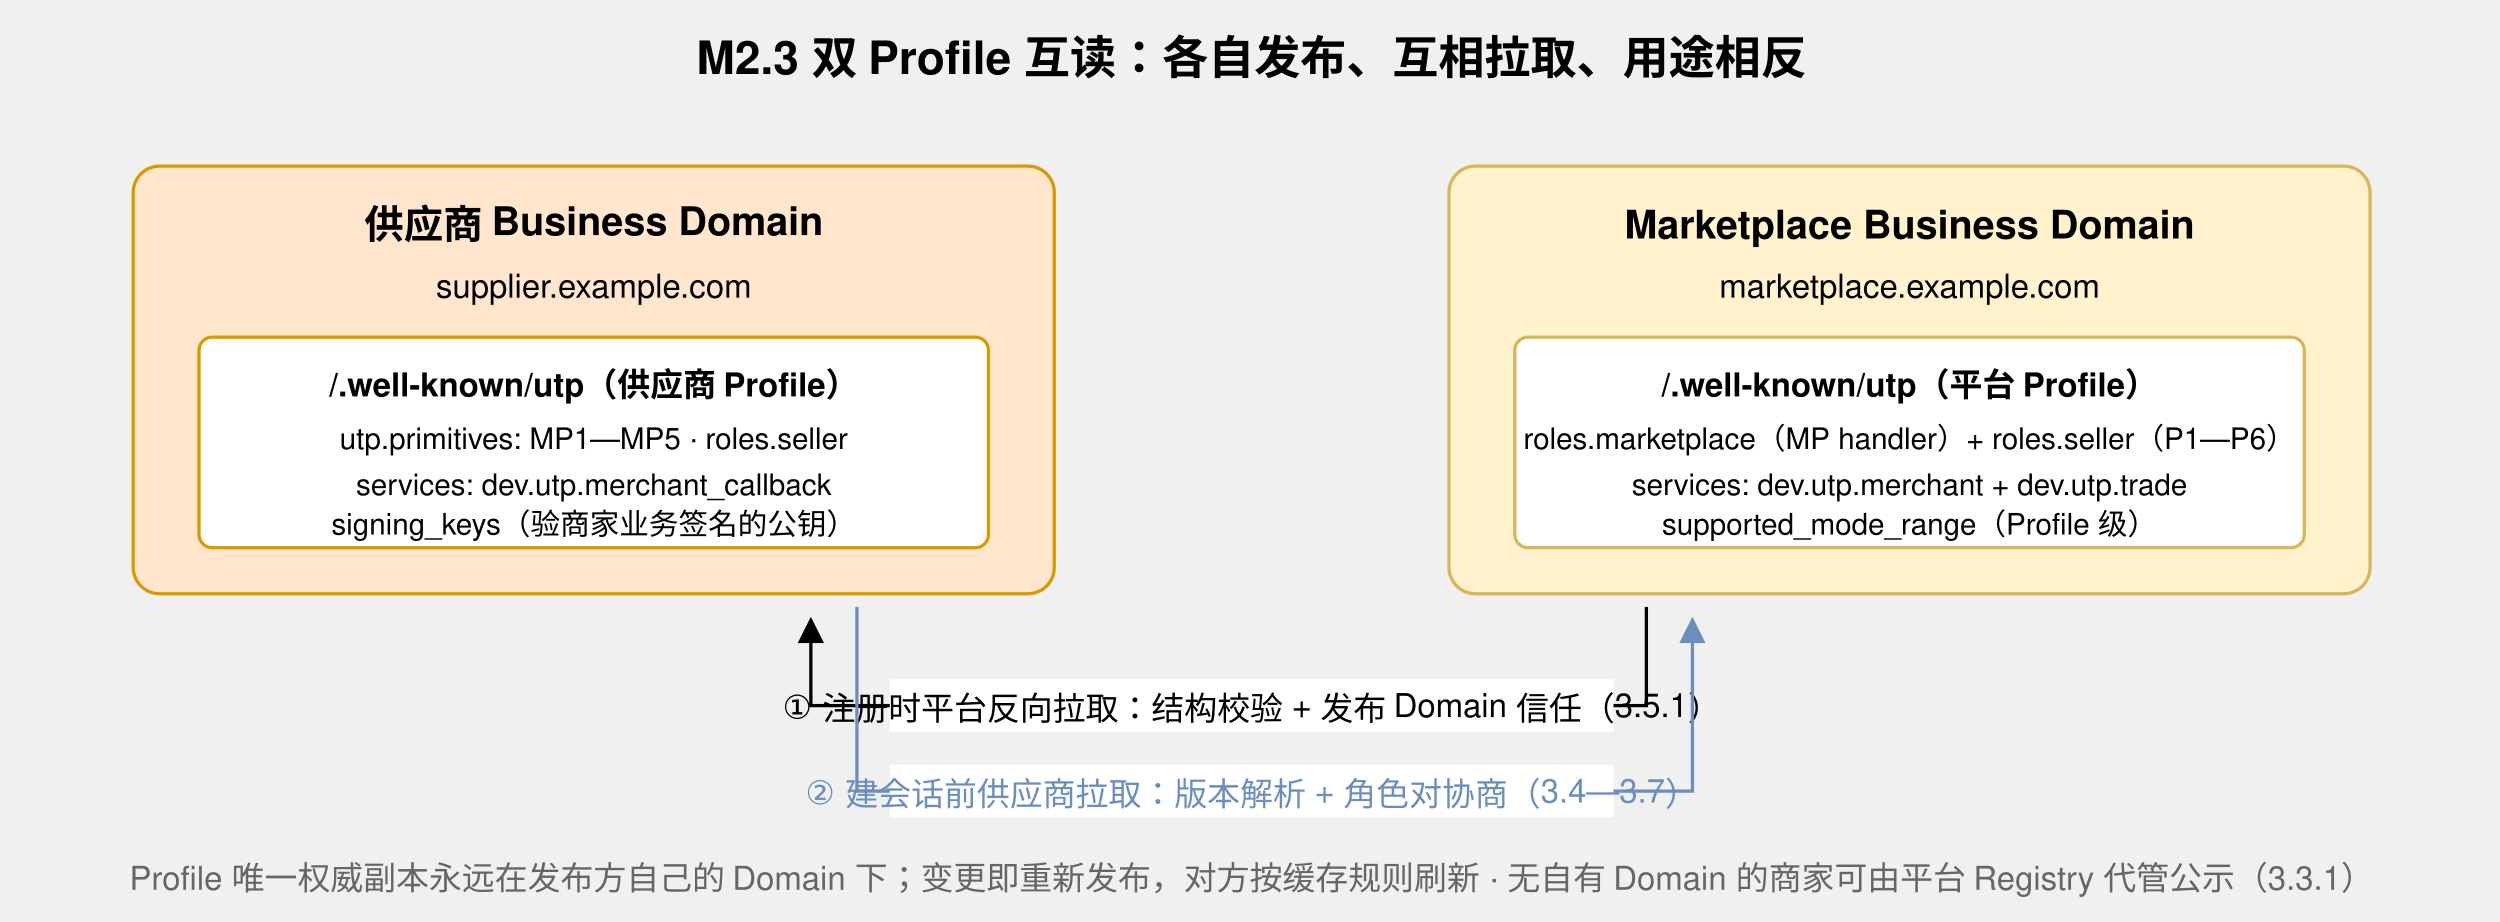
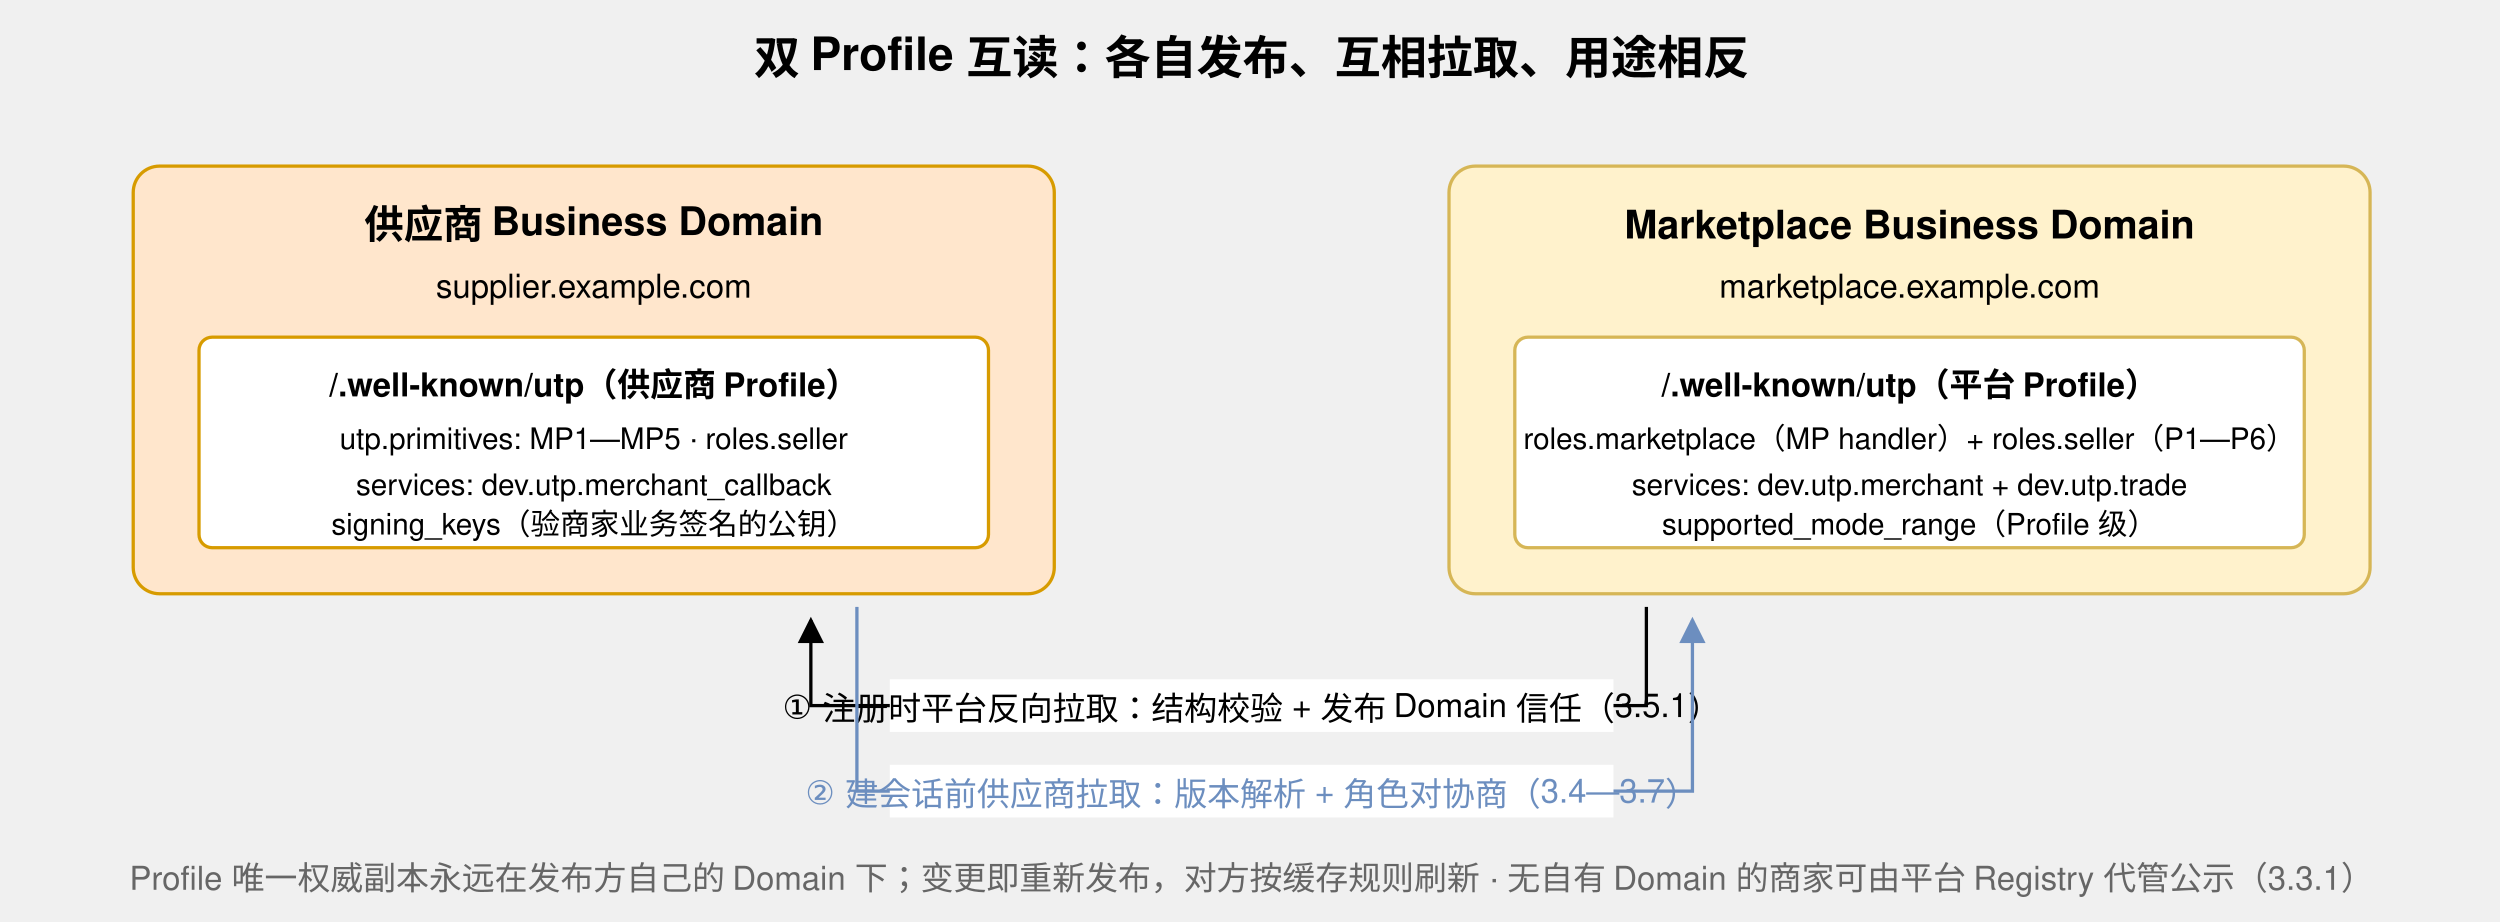
<svg xmlns="http://www.w3.org/2000/svg" version="1.1" width="760px" height="280px" viewBox="-0.5 -0.5 760 280" font-family="Helvetica">
  <defs>
    <marker id="mPxArrow" markerWidth="10" markerHeight="10" refX="7" refY="4" orient="auto" markerUnits="userSpaceOnUse">
      <path d="M0,0 L8,4 L0,8 Z" fill="rgb(0,0,0)" />
    </marker>
    <marker id="mPxArrowB" markerWidth="10" markerHeight="10" refX="7" refY="4" orient="auto" markerUnits="userSpaceOnUse">
      <path d="M0,0 L8,4 L0,8 Z" fill="#6c8ebf" />
    </marker>
  </defs>
  <g>
-     <text x="380" y="22" text-anchor="middle" font-size="14" font-weight="bold">M2.3 双 Profile 互读：各自发布、互相拉取、用途相反</text>
+     <text x="380" y="22" text-anchor="middle" font-size="14" font-weight="bold">双 Profile 互读：各自发布、互相拉取、用途相反</text>
    <rect x="40" y="50" width="280" height="130" rx="8" fill="#ffe6cc" stroke="#d79b00" />
    <text x="180" y="72" text-anchor="middle" font-size="12" font-weight="bold">供应商 Business Domain</text>
    <text x="180" y="90" text-anchor="middle" font-size="10">supplier.example.com</text>
    <rect x="60" y="102" width="240" height="64" rx="4" fill="#ffffff" stroke="#d79b00" />
    <text x="180" y="120" text-anchor="middle" font-size="10" font-weight="bold">/.well-known/utp（供应商 Profile）</text>
    <text x="180" y="136" text-anchor="middle" font-size="9">utp.primitives: MP1—MP5 · roles.seller</text>
    <text x="180" y="150" text-anchor="middle" font-size="9">services: dev.utp.merchant_callback</text>
    <text x="180" y="162" text-anchor="middle" font-size="9">signing_keys（验商家业务签名的公钥）</text>
    <rect x="440" y="50" width="280" height="130" rx="8" fill="#fff2cc" stroke="#d6b656" />
    <text x="580" y="72" text-anchor="middle" font-size="12" font-weight="bold">Marketplace Business Domain</text>
    <text x="580" y="90" text-anchor="middle" font-size="10">marketplace.example.com</text>
    <rect x="460" y="102" width="240" height="64" rx="4" fill="#ffffff" stroke="#d6b656" />
    <text x="580" y="120" text-anchor="middle" font-size="10" font-weight="bold">/.well-known/utp（平台 Profile）</text>
    <text x="580" y="136" text-anchor="middle" font-size="9">roles.marketplace（MP handler）+ roles.seller（P1—P6）</text>
    <text x="580" y="150" text-anchor="middle" font-size="9">services: dev.utp.merchant + dev.utp.trade</text>
    <text x="580" y="162" text-anchor="middle" font-size="9">supported_mode_range（Profile 级）</text>
    <path d="M 440 208 L 180 208 L 180 184" fill="none" stroke="rgb(0,0,0)" marker-end="url(#mPxArrow)" opacity="0" />
    <path d="M 460 196 L 300 196 L 300 184" fill="none" stroke="rgb(0,0,0)" marker-end="url(#mPxArrow)" opacity="0" />
    <path d="M 500 184 L 500 214 L 246 214 L 246 188" fill="none" stroke="rgb(0,0,0)" marker-end="url(#mPxArrow)" />
    <g font-size="10" text-anchor="middle">
      <rect x="270" y="206" width="220" height="16" fill="#fff" />
      <text x="380" y="218">① 注册时平台反向拉取：结构校验 + 发布 Domain 信任（3.5.1）</text>
    </g>
    <path d="M 260 184 L 260 240 L 514 240 L 514 188" fill="none" stroke="#6c8ebf" marker-end="url(#mPxArrowB)" />
    <g font-size="10" text-anchor="middle" fill="#6c8ebf">
      <rect x="270" y="232" width="220" height="16" fill="#fff" />
      <text x="380" y="244">② 建会话前供应商拉取：版本解析 + 角色对协商（3.4—3.7）</text>
    </g>
    <text x="380" y="270" text-anchor="middle" font-size="10" fill="#666">Profile 唯一权威副本永远在发布方自己的 Domain 下；变更即重新发布，对方按缓存规则刷新 · 无自有 Domain 的商家可由平台 Registry 代管公示（3.3.1）</text>
  </g>
</svg>
